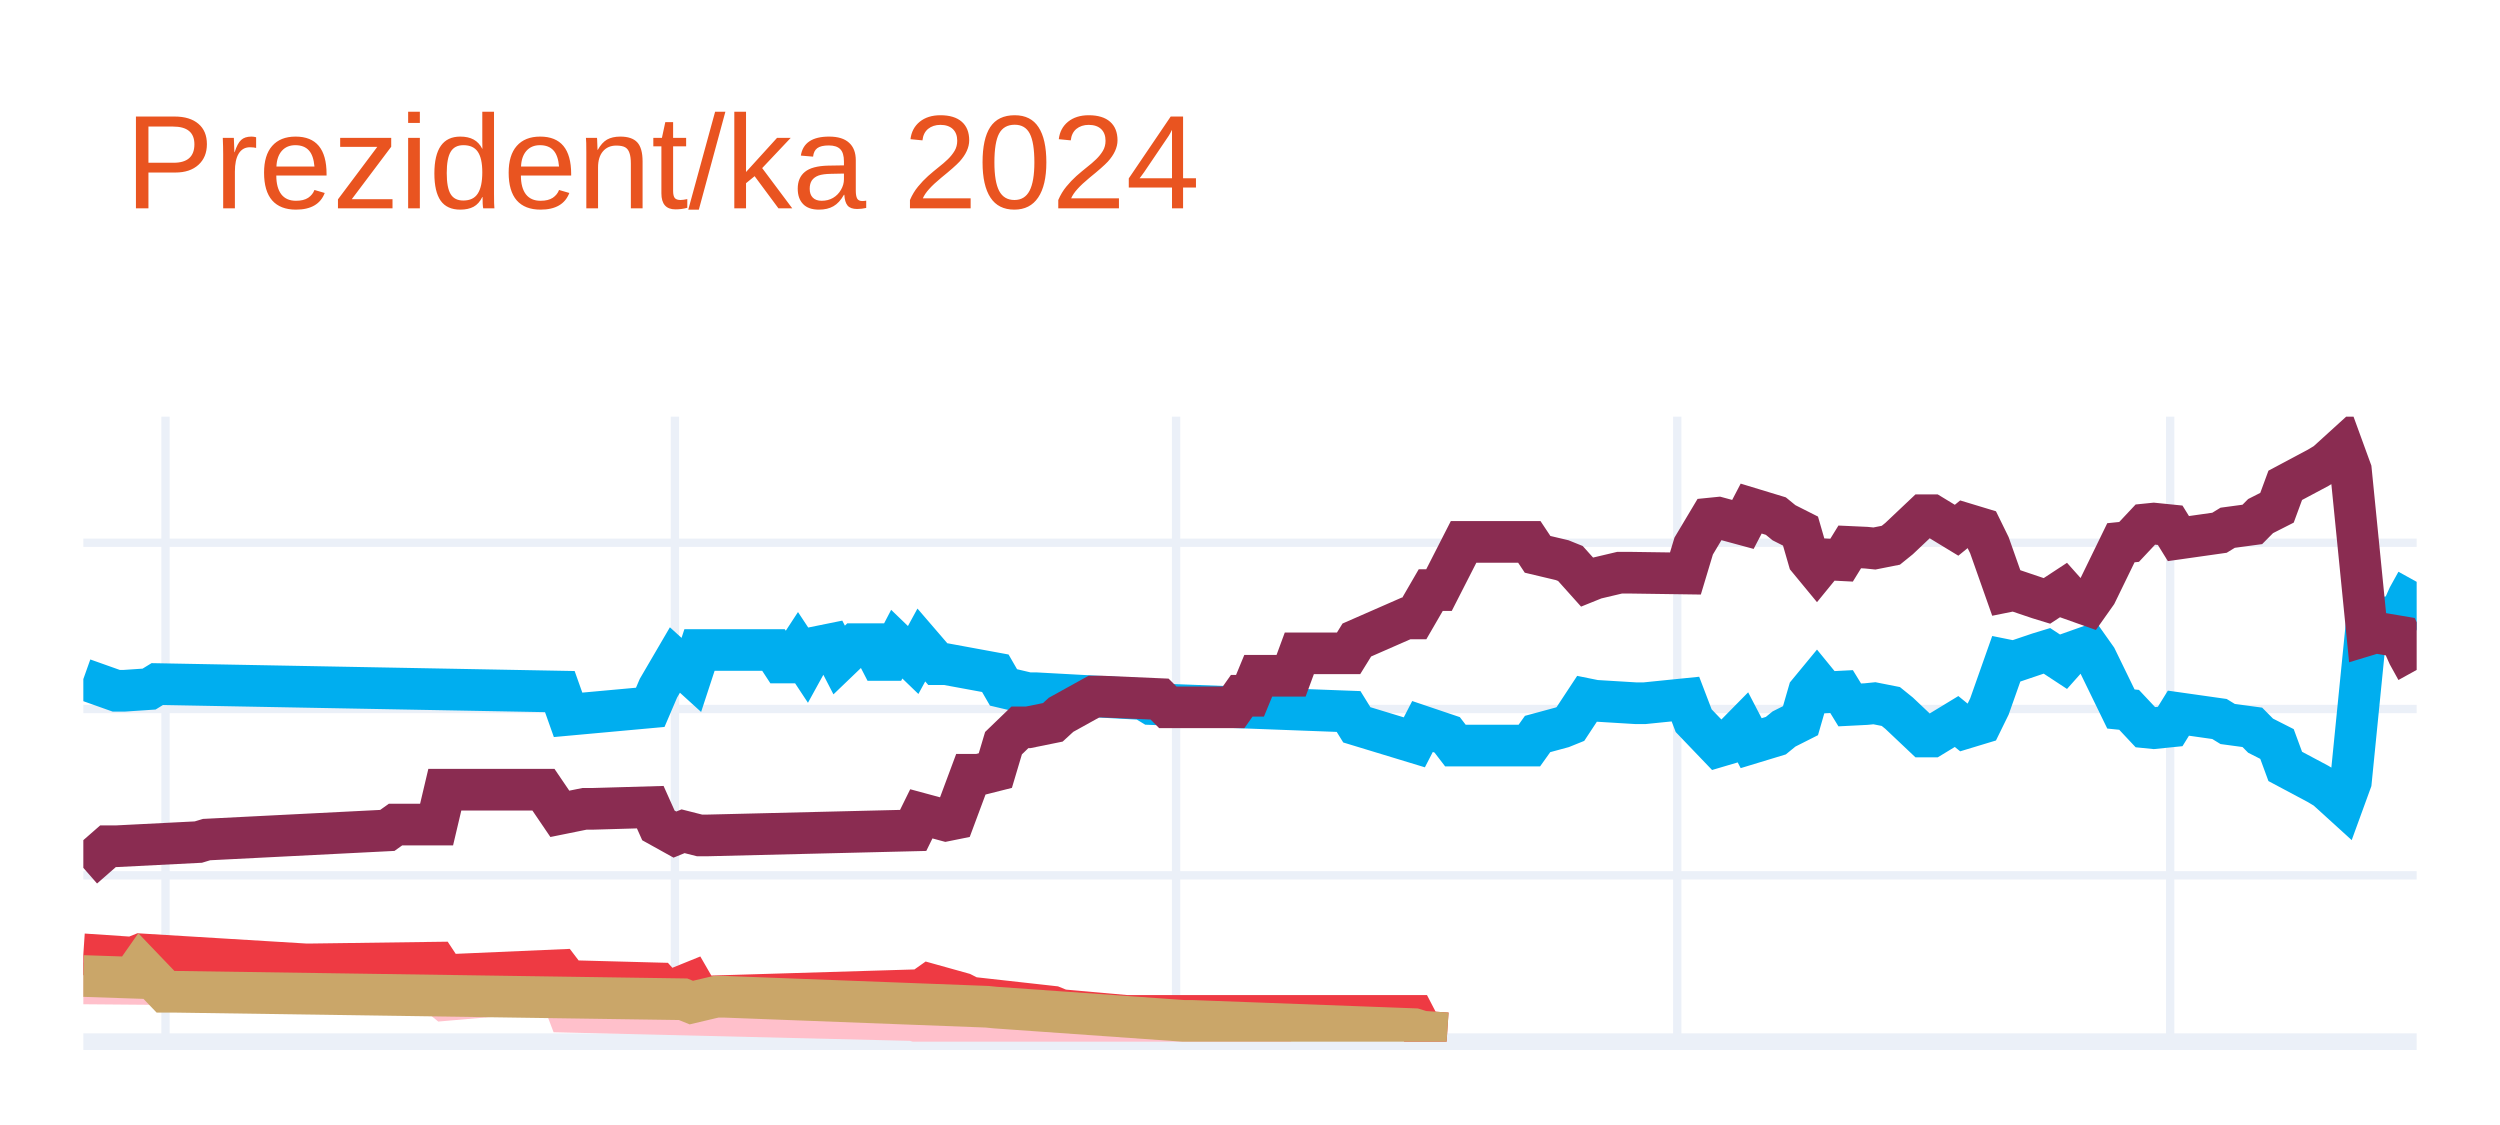
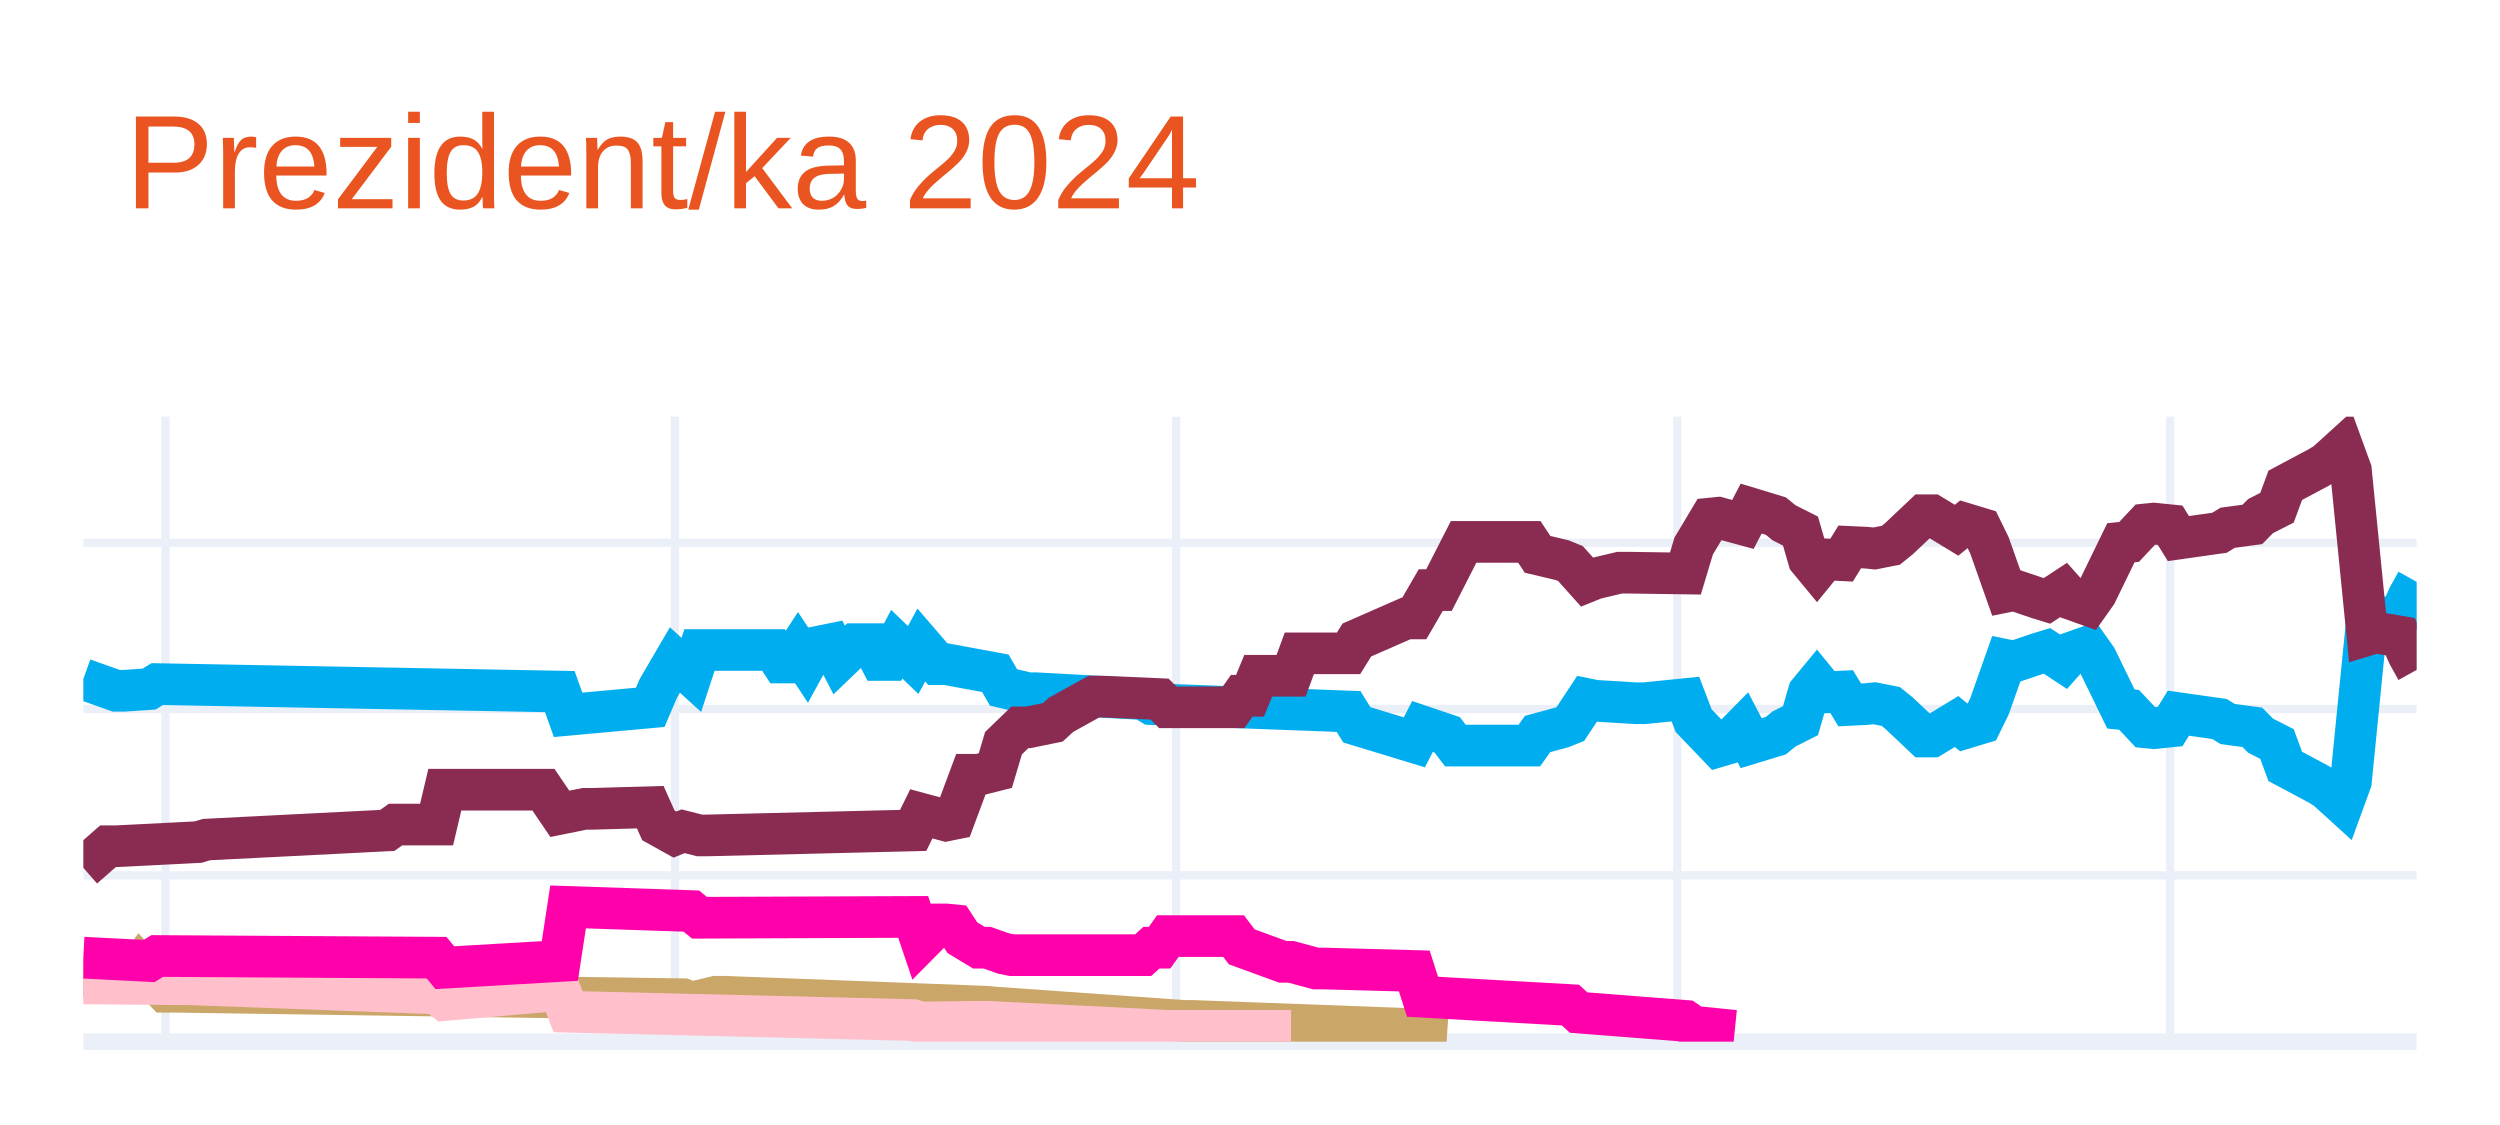
<svg xmlns="http://www.w3.org/2000/svg" class="main-svg" width="300" height="135" style="" viewBox="0 0 300 135">
  <rect x="0" y="0" width="300" height="135" style="fill: rgb(255, 255, 255); fill-opacity: 1;" />
-   <defs id="defs-a526e5">
+   <defs id="defs-5c5312">
    <g class="clips">
-       <clipPath id="clipa526e5xyplot" class="plotclip">
+       <clipPath id="clip5c5312xyplot" class="plotclip">
        <rect width="280" height="75" />
      </clipPath>
-       <clipPath class="axesclip" id="clipa526e5x">
+       <clipPath class="axesclip" id="clip5c5312x">
        <rect x="10" y="0" width="280" height="135" />
      </clipPath>
-       <clipPath class="axesclip" id="clipa526e5y">
+       <clipPath class="axesclip" id="clip5c5312y">
        <rect x="0" y="50" width="300" height="75" />
      </clipPath>
-       <clipPath class="axesclip" id="clipa526e5xy">
+       <clipPath class="axesclip" id="clip5c5312xy">
        <rect x="10" y="50" width="280" height="75" />
      </clipPath>
    </g>
    <g class="gradients" />
    <g class="patterns" />
  </defs>
  <g class="bglayer" />
  <g class="layer-below">
    <g class="imagelayer" />
    <g class="shapelayer" />
  </g>
  <g class="cartesianlayer">
    <g class="subplot xy">
      <g class="layer-subplot">
        <g class="shapelayer" />
        <g class="imagelayer" />
      </g>
      <g class="minor-gridlayer">
        <g class="x" />
        <g class="y" />
      </g>
      <g class="gridlayer">
        <g class="x">
          <path class="xgrid crisp" transform="translate(19.86,0)" d="M0,50v75" style="stroke: rgb(235, 240, 248); stroke-opacity: 1; stroke-width: 1px;" />
          <path class="xgrid crisp" transform="translate(80.99,0)" d="M0,50v75" style="stroke: rgb(235, 240, 248); stroke-opacity: 1; stroke-width: 1px;" />
          <path class="xgrid crisp" transform="translate(141.13,0)" d="M0,50v75" style="stroke: rgb(235, 240, 248); stroke-opacity: 1; stroke-width: 1px;" />
          <path class="xgrid crisp" transform="translate(201.27,0)" d="M0,50v75" style="stroke: rgb(235, 240, 248); stroke-opacity: 1; stroke-width: 1px;" />
          <path class="xgrid crisp" transform="translate(260.42,0)" d="M0,50v75" style="stroke: rgb(235, 240, 248); stroke-opacity: 1; stroke-width: 1px;" />
        </g>
        <g class="y">
          <path class="ygrid crisp" transform="translate(0,105.04)" d="M10,0h280" style="stroke: rgb(235, 240, 248); stroke-opacity: 1; stroke-width: 1px;" />
          <path class="ygrid crisp" transform="translate(0,85.08)" d="M10,0h280" style="stroke: rgb(235, 240, 248); stroke-opacity: 1; stroke-width: 1px;" />
          <path class="ygrid crisp" transform="translate(0,65.13)" d="M10,0h280" style="stroke: rgb(235, 240, 248); stroke-opacity: 1; stroke-width: 1px;" />
        </g>
      </g>
      <g class="zerolinelayer">
        <path class="yzl zl crisp" transform="translate(0,125)" d="M10,0h280" style="stroke: rgb(235, 240, 248); stroke-opacity: 1; stroke-width: 2px;" />
      </g>
      <g class="layer-between">
        <g class="shapelayer" />
        <g class="imagelayer" />
      </g>
      <path class="xlines-below" />
      <path class="ylines-below" />
      <g class="overlines-below" />
      <g class="xaxislayer-below" />
      <g class="yaxislayer-below" />
      <g class="overaxes-below" />
      <g class="overplot">
-         <g class="xy" transform="translate(10,50)" clip-path="url(#clipa526e5xyplot)">
+         <g class="xy" transform="translate(10,50)" clip-path="url(#clip5c5312xyplot)">
          <g class="scatterlayer mlayer">
-             <g class="trace scatter trace836336" style="stroke-miterlimit: 2; opacity: 1;">
+             <g class="trace scatter traced1fbc3" style="stroke-miterlimit: 2; opacity: 1;">
              <g class="fills" />
              <g class="errorbars" />
              <g class="lines">
                <path class="js-line" d="M0,31.49L3.94,32.89L4.93,32.89L7.89,32.69L8.87,32.09L57.18,32.99L58.17,35.78L68.03,34.88L69.01,32.59L70.99,29.2L71.97,30.09L72.96,30.99L73.94,28L82.82,28L83.8,29.5L84.79,29.5L85.77,28L86.76,29.5L87.75,27.7L89.72,27.3L90.7,29.2L92.68,27.3L93.66,27.3L94.65,27.3L95.63,29.2L96.62,29.2L97.61,27.3L99.58,29.2L100.56,27.4L102.54,29.7L103.52,29.7L109.44,30.79L110.42,32.49L113.38,33.19L114.37,33.19L127.18,33.89L128.17,34.49L151.83,35.38L152.82,36.98L159.72,39.08L160.7,37.18L163.66,38.18L164.65,39.47L173.52,39.47L174.51,38.08L177.46,37.28L178.45,36.88L180.42,33.89L181.41,34.09L186.34,34.39L187.32,34.39L192.25,33.89L193.24,36.48L196.2,39.57L197.18,39.28L199.15,37.28L200.14,39.18L203.1,38.28L204.08,37.48L206.06,36.48L207.04,33.09L208.03,31.89L209.01,33.09L210.99,32.99L211.97,34.59L213.94,34.49L214.93,34.39L216.9,34.78L217.89,35.58L220.85,38.38L221.83,38.38L224.79,36.58L225.77,37.38L227.75,36.78L228.73,34.78L230.7,29.2L231.69,29.4L234.65,28.4L235.63,28.1L237.61,29.4L238.59,28.3L240.56,27.6L241.55,29L244.51,35.08L245.49,35.18L247.46,37.28L248.45,37.38L250.42,37.18L251.41,35.58L256.34,36.28L257.32,36.88L260.28,37.28L261.27,38.28L263.24,39.28L264.23,41.97L268.17,44.07L269.15,44.66L271.13,46.46L272.11,43.77L274.08,24.01L275.07,24.31L278.03,23.81L279.01,21.61L280,19.82" style="vector-effect: none; fill: none; stroke: rgb(0, 174, 239); stroke-opacity: 1; stroke-width: 5px; opacity: 1;" />
              </g>
              <g class="points" />
              <g class="text" />
            </g>
-             <g class="trace scatter trace86537c" style="stroke-miterlimit: 2; opacity: 1;">
+             <g class="trace scatter trace27f7d2" style="stroke-miterlimit: 2; opacity: 1;">
              <g class="fills" />
              <g class="errorbars" />
              <g class="lines">
                <path class="js-line" d="M0,54.14L2.96,51.55L3.94,51.55L13.8,51.05L14.79,50.75L36.48,49.65L37.46,48.95L42.39,48.95L43.38,44.76L55.21,44.76L57.18,47.66L60.14,47.06L61.13,47.06L68.03,46.86L69.01,49.05L70.99,50.15L71.97,49.75L73.94,50.25L74.93,50.25L99.58,49.65L100.56,47.66L103.52,48.46L104.51,48.26L106.48,42.97L107.46,42.97L109.44,42.47L110.42,39.18L112.39,37.28L113.38,37.28L116.34,36.68L117.32,35.78L121.27,33.59L122.25,33.59L129.15,33.89L130.14,34.88L138.03,34.88L139.01,33.49L140,33.49L140.99,31.09L144.93,31.09L145.92,28.4L151.83,28.4L152.82,26.8L158.73,24.21L159.72,24.21L161.69,20.81L162.68,20.81L165.63,15.03L166.62,15.03L173.52,15.03L174.51,16.52L177.46,17.22L178.45,17.62L180.42,19.82L181.41,19.42L184.37,18.72L185.35,18.72L192.25,18.82L193.24,15.53L195.21,12.23L196.2,12.13L199.15,12.93L200.14,11.03L203.1,11.93L204.08,12.73L206.06,13.73L207.04,17.12L208.03,18.32L209.01,17.12L210.99,17.22L211.97,15.63L213.94,15.72L214.93,15.82L216.9,15.43L217.89,14.63L220.85,11.83L221.83,11.83L224.79,13.63L225.77,12.83L227.75,13.43L228.73,15.43L230.7,21.01L231.69,20.81L234.65,21.81L235.63,22.11L237.61,20.81L238.59,21.91L240.56,22.61L241.55,21.21L244.51,15.13L245.49,15.03L247.46,12.93L248.45,12.83L250.42,13.03L251.41,14.63L256.34,13.93L257.32,13.33L260.28,12.93L261.27,11.93L263.24,10.93L264.23,8.24L268.17,6.14L269.15,5.55L271.13,3.75L272.11,6.44L274.08,26.2L275.07,25.9L278.03,26.4L279.01,28.6L280,30.39" style="vector-effect: none; fill: none; stroke: rgb(138, 44, 81); stroke-opacity: 1; stroke-width: 5px; opacity: 1;" />
              </g>
              <g class="points" />
              <g class="text" />
            </g>
-             <g class="trace scatter traced96d0f" style="stroke-miterlimit: 2; opacity: 1;">
+             <g class="trace scatter trace649fde" style="stroke-miterlimit: 2; opacity: 1;">
+               <g class="fills" />
+               <g class="errorbars" />
+               <g class="lines">
+                 <path class="js-line" d="M0,67.12L5.92,67.32L6.9,65.92L9.86,69.01L10.85,69.01L71.97,69.91L72.96,70.31L75.92,69.61L76.9,69.61L108.45,70.81L109.44,70.91L132.11,72.51L133.1,72.51L159.72,73.5L160.7,73.8L163.66,74" style="vector-effect: none; fill: none; stroke: rgb(202, 166, 105); stroke-opacity: 1; stroke-width: 5px; opacity: 1;" />
+               </g>
+               <g class="points" />
+               <g class="text" />
+             </g>
+             <g class="trace scatter traceb969c6" style="stroke-miterlimit: 2; opacity: 1;">
              <g class="fills" />
              <g class="errorbars" />
              <g class="lines">
                <path class="js-line" d="M0,68.01L11.83,68.11L12.82,68.11L42.39,69.21L43.38,70.01L57.18,68.81L58.17,71.41L99.58,72.41L100.56,72.7L107.46,72.61L108.45,72.61L130.14,73.7L132.11,73.7L144.93,73.7" style="vector-effect: none; fill: none; stroke: rgb(255, 192, 203); stroke-opacity: 1; stroke-width: 5px; opacity: 1;" />
              </g>
              <g class="points" />
              <g class="text" />
            </g>
-             <g class="trace scatter trace338261" style="stroke-miterlimit: 2; opacity: 1;">
+             <g class="trace scatter trace2b3f00" style="stroke-miterlimit: 2; opacity: 1;">
              <g class="fills" />
              <g class="errorbars" />
              <g class="lines">
-                 <path class="js-line" d="M0,64.52L5.92,64.92L6.9,64.52L26.62,65.72L27.61,65.72L42.39,65.52L43.38,67.02L57.18,66.42L58.17,67.72L69.01,68.01L70,69.11L72.96,67.91L73.94,69.61L100.56,68.81L101.55,68.11L105.49,69.21L106.48,69.71L116.34,70.81L117.32,71.21L125.21,71.91L126.2,71.91L159.72,71.91L160.7,73.8L163.66,74" style="vector-effect: none; fill: none; stroke: rgb(238, 58, 67); stroke-opacity: 1; stroke-width: 5px; opacity: 1;" />
-               </g>
-               <g class="points" />
-               <g class="text" />
-             </g>
-             <g class="trace scatter trace726d71" style="stroke-miterlimit: 2; opacity: 1;">
-               <g class="fills" />
-               <g class="errorbars" />
-               <g class="lines">
-                 <path class="js-line" d="M0,67.12L5.92,67.32L6.9,65.92L9.86,69.01L10.85,69.01L71.97,69.91L72.96,70.31L75.92,69.61L76.9,69.61L108.45,70.81L109.44,70.91L132.11,72.51L133.1,72.51L159.72,73.5L160.7,73.8L163.66,74" style="vector-effect: none; fill: none; stroke: rgb(202, 166, 105); stroke-opacity: 1; stroke-width: 5px; opacity: 1;" />
+                 <path class="js-line" d="M0,64.92L7.89,65.32L8.87,64.72L42.39,64.92L43.38,66.12L57.18,65.32L58.17,58.83L72.96,59.33L73.94,60.13L99.58,60.03L100.56,62.93L102.54,60.93L103.52,60.93L104.51,61.03L105.49,62.53L107.46,63.72L108.45,63.72L110.42,64.42L111.41,64.62L127.18,64.62L128.17,63.72L129.15,63.72L130.14,62.33L138.03,62.33L139.01,63.62L143.94,65.42L144.93,65.42L147.89,66.22L148.87,66.22L159.72,66.52L160.7,69.61L178.45,70.61L179.44,71.51L192.25,72.51L193.24,73.2L198.17,73.7" style="vector-effect: none; fill: none; stroke: rgb(255, 1, 170); stroke-opacity: 1; stroke-width: 5px; opacity: 1;" />
              </g>
              <g class="points" />
              <g class="text" />
            </g>
          </g>
        </g>
      </g>
      <path class="xlines-above crisp" d="M0,0" style="fill: none;" />
      <path class="ylines-above crisp" d="M0,0" style="fill: none;" />
      <g class="overlines-above" />
      <g class="xaxislayer-above" />
      <g class="yaxislayer-above" />
      <g class="overaxes-above" />
    </g>
  </g>
  <g class="polarlayer" />
  <g class="smithlayer" />
  <g class="ternarylayer" />
  <g class="geolayer" />
  <g class="funnelarealayer" />
  <g class="pielayer" />
  <g class="iciclelayer" />
  <g class="treemaplayer" />
  <g class="sunburstlayer" />
  <g class="glimages" />
-   <defs id="topdefs-a526e5">
+   <defs id="topdefs-5c5312">
    <g class="clips" />
  </defs>
  <g class="layer-above">
    <g class="imagelayer" />
    <g class="shapelayer" />
  </g>
  <g class="infolayer">
    <g class="g-gtitle">
      <text class="gtitle" x="15" y="25" text-anchor="start" dy="0em" style="opacity: 1; font-family: Ubuntu, verdana, arial, sans-serif; font-size: 16px; fill: rgb(233, 84, 32); fill-opacity: 1; white-space: pre;">Prezident/ka 2024</text>
    </g>
    <g class="g-xtitle" />
    <g class="g-ytitle" />
  </g>
</svg>
